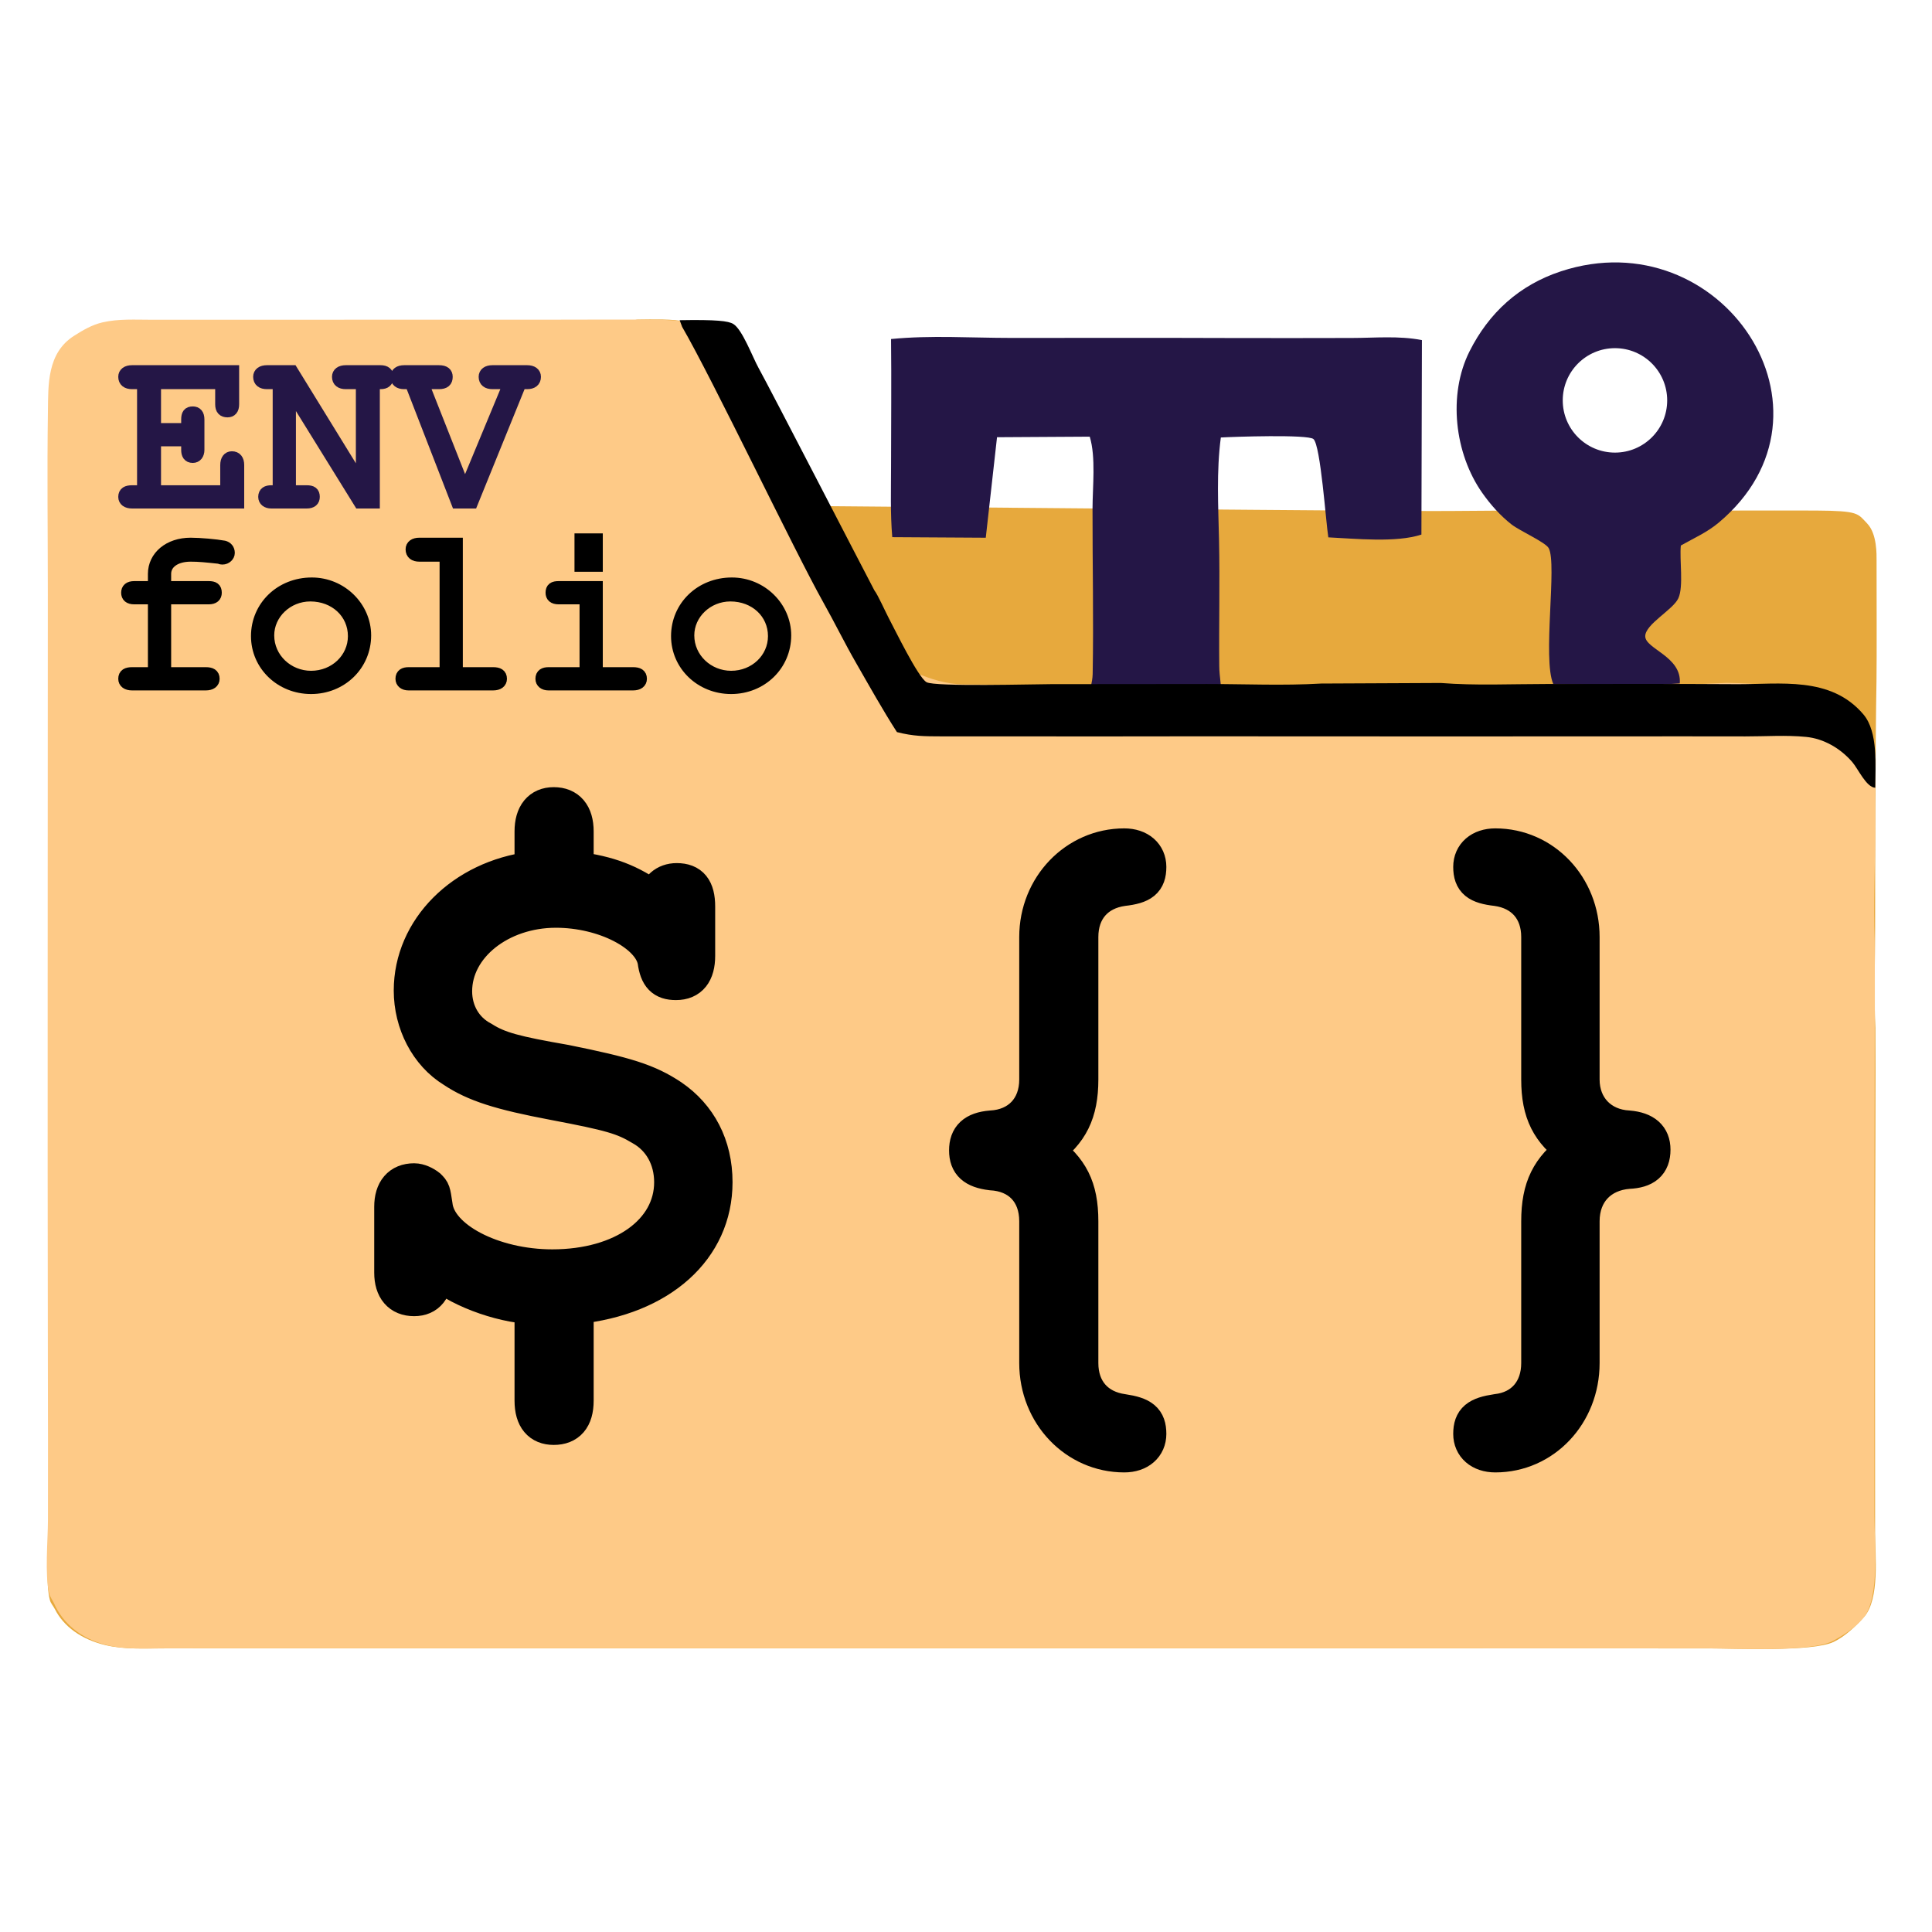
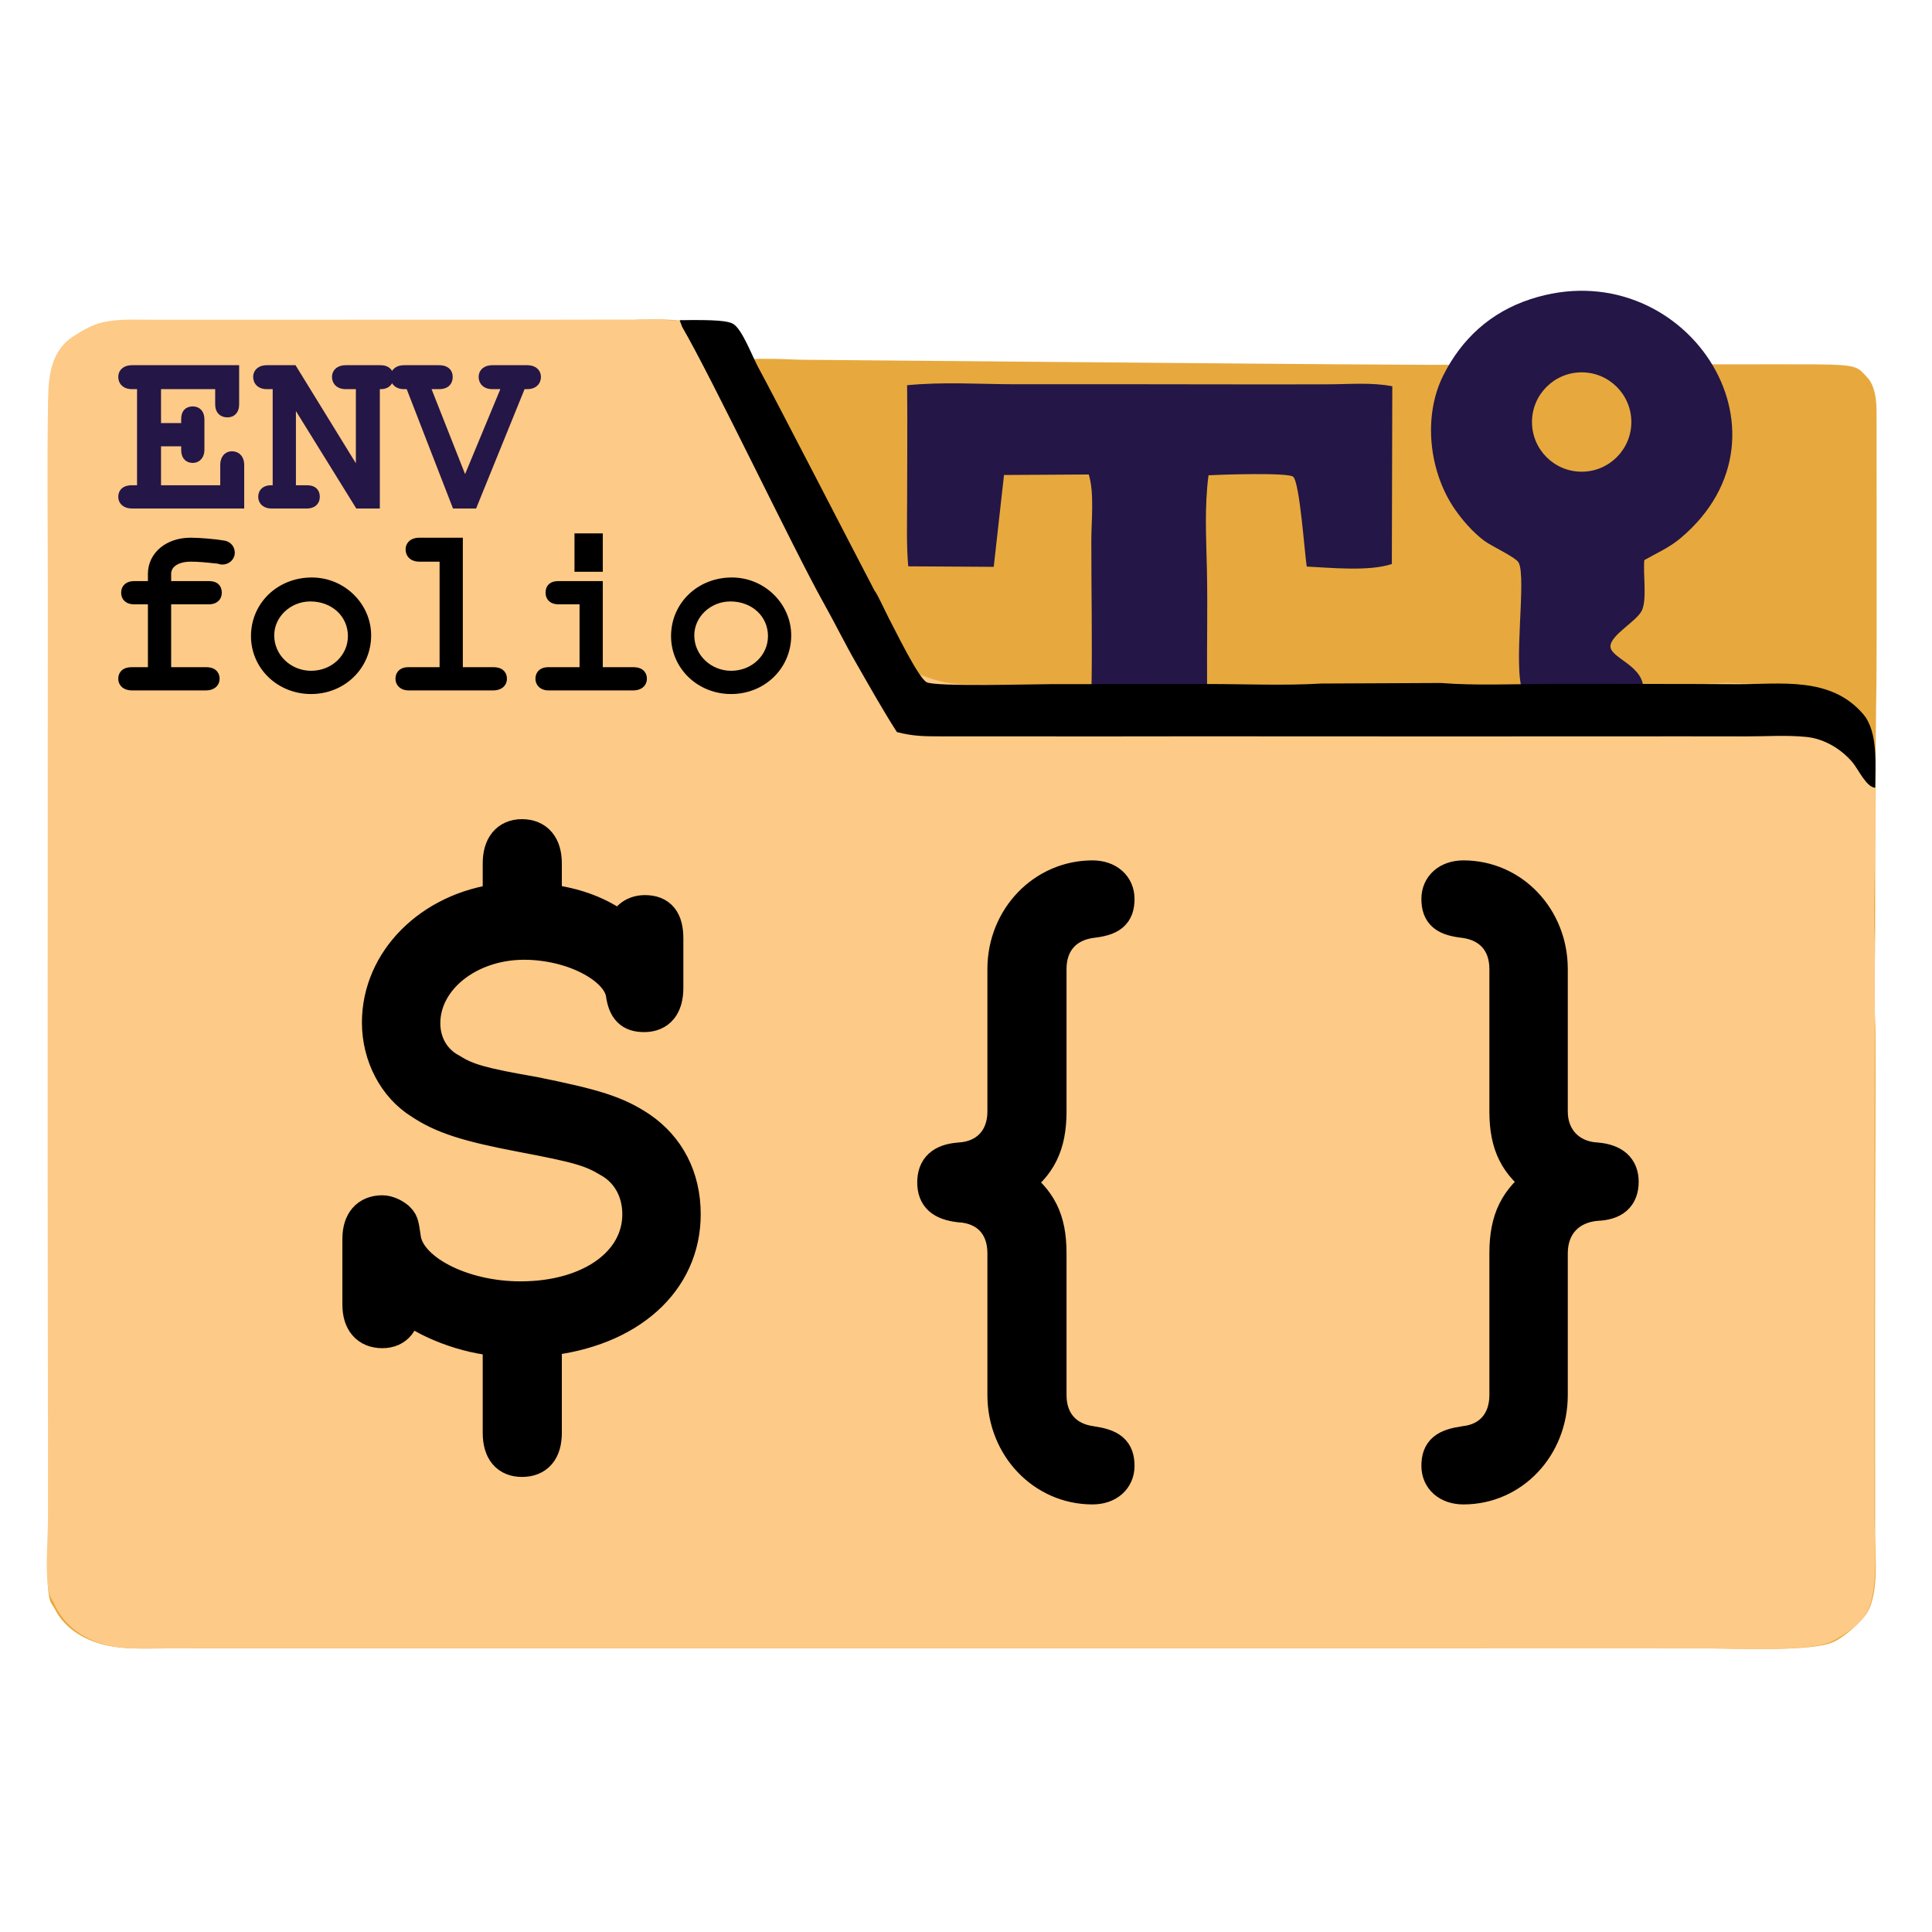
<svg xmlns="http://www.w3.org/2000/svg" width="64mm" height="64mm" viewBox="0 0 64 64" version="1.1" id="svg1">
  <defs id="defs1" />
  <g id="layer1">
    <g id="g1" transform="matrix(1.533487,0,0,1.533487,-124.1931,-195.6166)">
      <g id="Image_Trace-2" data-name="Image Trace" transform="matrix(0.2520225,0,0,0.2733638,57.80972,119.5258)">
-         <path d="m 252.716,110.703 c 0.035,2.504 -0.023,14.847 -0.027,17.352 -0.01,7.479 9.3e-4,14.958 9.3e-4,22.436 0,1.777 0.419,5.263 -0.95,6.693 -0.65,0.678 -1.637,1.55 -2.617,1.972 -1.831,0.789 -8.391,0.508 -10.756,0.508 -8.733,0 -17.464,-0.002 -26.197,-0.002 h -76.776 -23.119 c -2.052,0 -4.103,0 -6.155,0.001 -1.709,0 -3.499,0.102 -5.148,-0.266 -2.043,-0.456 -3.542,-1.458 -4.302,-2.838 -0.128,-0.233 -0.345,-0.443 -0.419,-0.691 -0.392,-1.318 -0.11,-3.672 -0.107,-5.097 0.011,-3.602 9.27e-4,-7.204 -0.007,-10.806 -0.041,-17.755 -0.003,-35.511 -0.003,-53.266 0,-4.241 -0.07,-8.486 0.007,-12.727 0.032,-1.789 -0.089,-4.016 2.242,-5.208 0.752,-0.385 1.521,-0.758 2.436,-0.93 1.372,-0.258 2.813,-0.182 4.221,-0.182 1.947,0 3.894,-0.001 5.839,-0.001 9.574,0 19.148,-0.008 28.722,-0.005 2.576,0.001 4.44,-12.961 7.017,-12.989 1.292,-0.013 3.156,-0.06 4.034,0.165 0.695,0.179 3.098,14.379 3.448,14.849 1.116,1.501 2.58,2.868 3.799,4.319 0.527,0.628 0.925,1.815 2.108,2.025 0.985,0.175 -0.385,-6.64 0.629,-6.633 3.392,0.025 43.515,0.353 46.908,0.365 10.307,0.037 3.728,0.066 14.019,0 h 18.845 c 2.3,0 5.09,-0.013 7.214,0 3.69,0.023 3.56,0.223 4.396,1.03 0.845,0.816 0.798,2.461 0.798,2.924 0,3.11 0.023,7.392 -0.007,9.505 m 0,0 c -0.096,4.88 -0.117,14.67 -0.117,19.551 0,2.644 -0.111,5.303 0.026,7.946" class="cls-1" id="path1" style="fill:#e7a93d;stroke-width:0.963" />
+         <path d="m 252.716,110.703 c 0.035,2.504 -0.023,14.847 -0.027,17.352 -0.01,7.479 9.3e-4,14.958 9.3e-4,22.436 0,1.777 0.419,5.263 -0.95,6.693 -0.65,0.678 -1.637,1.55 -2.617,1.972 -1.831,0.789 -8.391,0.508 -10.756,0.508 -8.733,0 -17.464,-0.002 -26.197,-0.002 h -76.776 -23.119 c -2.052,0 -4.103,0 -6.155,0.001 -1.709,0 -3.499,0.102 -5.148,-0.266 -2.043,-0.456 -3.542,-1.458 -4.302,-2.838 -0.128,-0.233 -0.345,-0.443 -0.419,-0.691 -0.392,-1.318 -0.11,-3.672 -0.107,-5.097 0.011,-3.602 9.27e-4,-7.204 -0.007,-10.806 -0.041,-17.755 -0.003,-35.511 -0.003,-53.266 0,-4.241 -0.07,-8.486 0.007,-12.727 0.032,-1.789 -0.089,-4.016 2.242,-5.208 0.752,-0.385 1.521,-0.758 2.436,-0.93 1.372,-0.258 2.813,-0.182 4.221,-0.182 1.947,0 3.894,-0.001 5.839,-0.001 9.574,0 19.148,-0.008 28.722,-0.005 2.576,0.001 4.44,-12.961 7.017,-12.989 1.292,-0.013 3.156,-0.06 4.034,0.165 0.695,0.179 3.098,14.379 3.448,14.849 1.116,1.501 -1.588,-9.933 -0.277,-11.314 0.847,-0.892 5.799,-0.534 6.812,-0.527 3.392,0.025 43.515,0.353 46.908,0.365 10.307,0.037 3.728,0.066 14.019,0 h 18.845 c 2.3,0 5.09,-0.013 7.214,0 3.69,0.023 3.56,0.223 4.396,1.03 0.845,0.816 0.798,2.461 0.798,2.924 0,3.11 0.023,18.944 -0.007,21.057 m 0,0 c -0.096,4.88 -0.117,14.67 -0.117,19.551 0,2.644 -0.111,5.303 0.026,7.946" class="cls-1" id="path1" style="fill:#e7a93d;stroke-width:0.963" />
      </g>
-       <path d="m 104.517,142.655 c 9.4e-4,-0.174 0.07,-0.347 0.074,-0.529 0.022,-1.19 -0.005,-2.383 -0.003,-3.573 5e-4,-0.469 0.075,-1.115 -0.06,-1.557 l -2.003,0.012 -0.243,2.171 -2.02,-0.012 c -0.044,-0.513 -0.026,-1.028 -0.026,-1.541 2.5e-4,-0.913 0.01,-1.826 -2.6e-4,-2.739 0.86,-0.085 1.726,-0.024 2.589,-0.024 1.585,2.5e-4 3.17,-0.004 4.755,0.002 0.87,0.003 1.74,5.1e-4 2.61,-9.4e-4 0.503,-9.5e-4 1.017,-0.051 1.514,0.046 l -0.011,4.201 c -0.545,0.18 -1.429,0.088 -2.011,0.06 -0.053,-0.328 -0.166,-1.985 -0.321,-2.123 -0.118,-0.105 -1.734,-0.05 -2.001,-0.034 -0.097,0.734 -0.055,1.48 -0.039,2.217 0.02,0.906 -0.004,1.812 0.005,2.718 0.002,0.237 0.054,0.472 0.051,0.707" class="cls-2" id="path2" style="fill:#241646;stroke-width:0.252" />
-       <g id="g3" transform="matrix(0.2520225,0,0,0.2520225,56.35663,122.4423)">
+       <path d="m 104.498,142.985 c 8.5e-4,-0.159 0.064,-0.317 0.067,-0.483 0.02,-1.087 -0.004,-2.178 -0.003,-3.266 4.7e-4,-0.429 0.068,-1.019 -0.055,-1.423 l -1.831,0.011 -0.222,1.984 -1.847,-0.011 c -0.041,-0.469 -0.024,-0.939 -0.024,-1.409 2.3e-4,-0.834 0.009,-1.669 -2.4e-4,-2.503 0.786,-0.078 1.578,-0.021 2.366,-0.021 1.448,2.3e-4 2.897,-0.003 4.346,0.002 0.795,0.003 1.59,4.7e-4 2.385,-8.6e-4 0.459,-8.5e-4 0.93,-0.046 1.384,0.042 l -0.01,3.84 c -0.498,0.164 -1.306,0.081 -1.838,0.055 -0.048,-0.299 -0.151,-1.814 -0.293,-1.94 -0.108,-0.096 -1.585,-0.046 -1.829,-0.032 -0.089,0.671 -0.05,1.353 -0.035,2.026 0.018,0.828 -0.003,1.656 0.004,2.484 0.002,0.216 0.049,0.431 0.047,0.646" class="cls-2" id="path2" style="fill:#241646;stroke-width:0.23" />
+       <g id="g3" transform="matrix(0.2397655,0,0,0.2397655,58.53183,123.5795)">
        <path d="m 231.534,43.573 c 13.709,-4.499 24.858,12.019 13.521,21.54 -1.002,0.841 -2.124,1.327 -3.25,1.965 -0.128,1.214 0.253,3.51 -0.216,4.526 -0.458,0.992 -2.847,2.223 -2.836,3.256 0.011,1.086 3.151,1.735 2.961,4.04 -3.375,0.252 -7.424,0.105 -10.847,0.041 -0.933,-2.144 0.346,-10.28 -0.387,-11.636 -0.271,-0.502 -2.483,-1.484 -3.183,-2.03 -0.968,-0.755 -1.814,-1.712 -2.515,-2.708 -2.372,-3.374 -2.957,-8.411 -1.093,-12.126 1.658,-3.304 4.259,-5.691 7.845,-6.868 z m 4.624,6.589 c -2.472,0 -4.476,2.004 -4.476,4.476 0,2.472 2.004,4.476 4.476,4.476 2.472,0 4.476,-2.004 4.476,-4.476 0,-2.472 -2.004,-4.476 -4.476,-4.476 z" class="cls-2" id="path3" style="fill:#241646" />
      </g>
      <g id="Image_Trace-3" data-name="Image Trace" transform="matrix(0.2336399,0,0,0.2733638,59.574,119.5258)">
        <g id="g6">
          <g id="g5">
            <g id="g4">
              <path d="m 264.981,103.791 c 0.038,2.858 -0.025,16.942 -0.029,19.8 -0.011,8.533 10e-4,17.067 10e-4,25.6 0,2.027 0.519,6.362 -0.958,7.993 -0.701,0.774 -1.833,1.412 -2.89,1.893 -1.975,0.9 -9.052,0.58 -11.603,0.58 -9.42,0 -18.839,-0.002 -28.259,-0.002 h -82.819 -24.939 c -2.213,0 -4.426,0 -6.639,0.001 -1.844,0 -3.774,0.116 -5.553,-0.303 -2.204,-0.52 -3.821,-1.664 -4.641,-3.239 -0.138,-0.266 -0.372,-0.505 -0.452,-0.789 -0.423,-1.503 -0.119,-4.189 -0.115,-5.815 0.012,-4.11 0.001,-8.22 -0.008,-12.33 -0.044,-20.259 -0.003,-40.518 -0.003,-60.777 0,-4.84 -0.076,-9.683 0.008,-14.522 0.035,-2.041 -0.096,-4.582 2.418,-5.943 0.811,-0.439 1.641,-0.865 2.628,-1.061 1.48,-0.294 3.034,-0.208 4.553,-0.208 2.1,0 4.2,-10e-4 6.299,-10e-4 10.328,0 20.655,-0.009 30.982,-0.005 2.78,0.001 5.563,-0.018 8.341,-0.002 1.559,0.008 3.535,-0.002 4.8,0.412 0.731,0.239 1.186,1.661 1.564,2.198 1.203,1.712 2.277,4.032 3.592,5.687 0.569,0.717 5.142,10.731 6.417,10.971 1.062,0.2 3.191,7.796 4.284,7.804 3.66,0.029 5.248,1.736 8.908,1.749 11.117,0.043 21.657,1.365 32.758,1.289 l 37.667,-1.406 c 2.942,0.028 5.618,0.29 7.881,0.701 0.49,0.088 1.367,-0.197 1.805,0 0.476,0.213 0.562,0.765 0.951,1.053 2.553,1.893 1.263,-1.108 1.231,1.303 -0.013,0.972 1.799,0.868 1.781,1.849 -0.018,0.9 0.152,0.538 0.135,1.435 -0.104,5.568 -0.04,-0.55 -0.04,5.019 0,3.017 -0.203,6.051 -0.055,9.066" class="cls-3" id="path4" style="fill:#feca87" />
            </g>
          </g>
        </g>
      </g>
      <path d="m 112.112,142.317 c 0.752,0.059 1.516,0.022 2.27,0.022 1.372,0 2.744,-0.005 4.117,0.004 0.935,0.006 2.035,-0.182 2.742,0.653 0.324,0.382 0.256,1.126 0.256,1.584 -0.194,-0.007 -0.369,-0.407 -0.498,-0.556 -0.259,-0.3 -0.62,-0.505 -0.995,-0.542 -0.433,-0.043 -0.88,-0.01 -1.314,-0.011 -0.863,-0.002 -1.727,-9.5e-4 -2.59,-9.5e-4 -2.661,0 -5.321,0.004 -7.982,-2.6e-4 -2.055,-0.003 -2.931,0.005 -4.986,5.1e-4 -0.606,-0.002 -1.211,0.002 -1.817,-2.5e-4 -0.355,-9.5e-4 -0.594,-2.6e-4 -0.952,-0.092 -0.305,-0.473 -0.606,-1.013 -0.885,-1.498 -0.244,-0.424 -0.461,-0.869 -0.701,-1.296 -0.638,-1.138 -2.398,-4.832 -3.054,-5.96 l -0.054,-0.144 c 0.8,-0.014 1.052,0.017 1.158,0.081 0.196,0.117 0.418,0.719 0.547,0.951 0.266,0.48 2.249,4.326 2.502,4.805 0.081,0.153 -0.083,-0.152 0,0 0.086,0.157 -0.104,-0.132 0,0 0.075,0.095 0.24,0.466 0.312,0.602 0.138,0.259 0.627,1.269 0.813,1.38 0.173,0.104 2.329,0.043 2.699,0.043 1.514,7.6e-4 1.848,-0.003 3.362,-0.003 0.82,0 1.647,0.038 2.467,-0.01" class="cls-4" id="path6" style="fill:#000000;stroke-width:0.239" />
-       <text x="87.498" y="156.774" xml:space="preserve" class="cls-5" id="text6" style="font-size:18.146px;font-family:'Nimbus Mono PS', monospace;fill:#000000;stroke:#000000;stroke-width:0.756;stroke-miterlimit:10">
-         <tspan x="87.498" y="156.774" id="tspan6" style="stroke-width:0.756">${}</tspan>
+       <text x="86.807" y="157.464" xml:space="preserve" class="cls-5" id="text6" style="font-size:18.146px;font-family:'Nimbus Mono PS', monospace;fill:#000000;stroke:#000000;stroke-width:0.756;stroke-miterlimit:10">
+         <tspan x="86.807" y="157.464" id="tspan6" style="stroke-width:0.756">${}</tspan>
      </text>
      <text x="83.169" y="142.353" xml:space="preserve" class="cls-6" id="text7" style="font-size:5.04px;font-family:'Nimbus Mono PS', monospace;fill:#000000;stroke:#000000;stroke-width:0.252;stroke-miterlimit:10">
        <tspan x="83.169" y="142.353" id="tspan7" style="stroke-width:0.252">folio</tspan>
      </text>
      <text x="83.482" y="138.422" xml:space="preserve" class="cls-6" id="text7-2" style="font-size:5.04px;font-family:'Nimbus Mono PS', monospace;fill:#241646;fill-opacity:1;stroke:#241646;stroke-width:0.252;stroke-miterlimit:10;stroke-dasharray:none;stroke-opacity:1">
        <tspan x="83.482" y="138.422" id="tspan7-9" style="fill:#241646;fill-opacity:1;stroke:#241646;stroke-width:0.252;stroke-dasharray:none;stroke-opacity:1">ENV</tspan>
      </text>
    </g>
  </g>
</svg>
